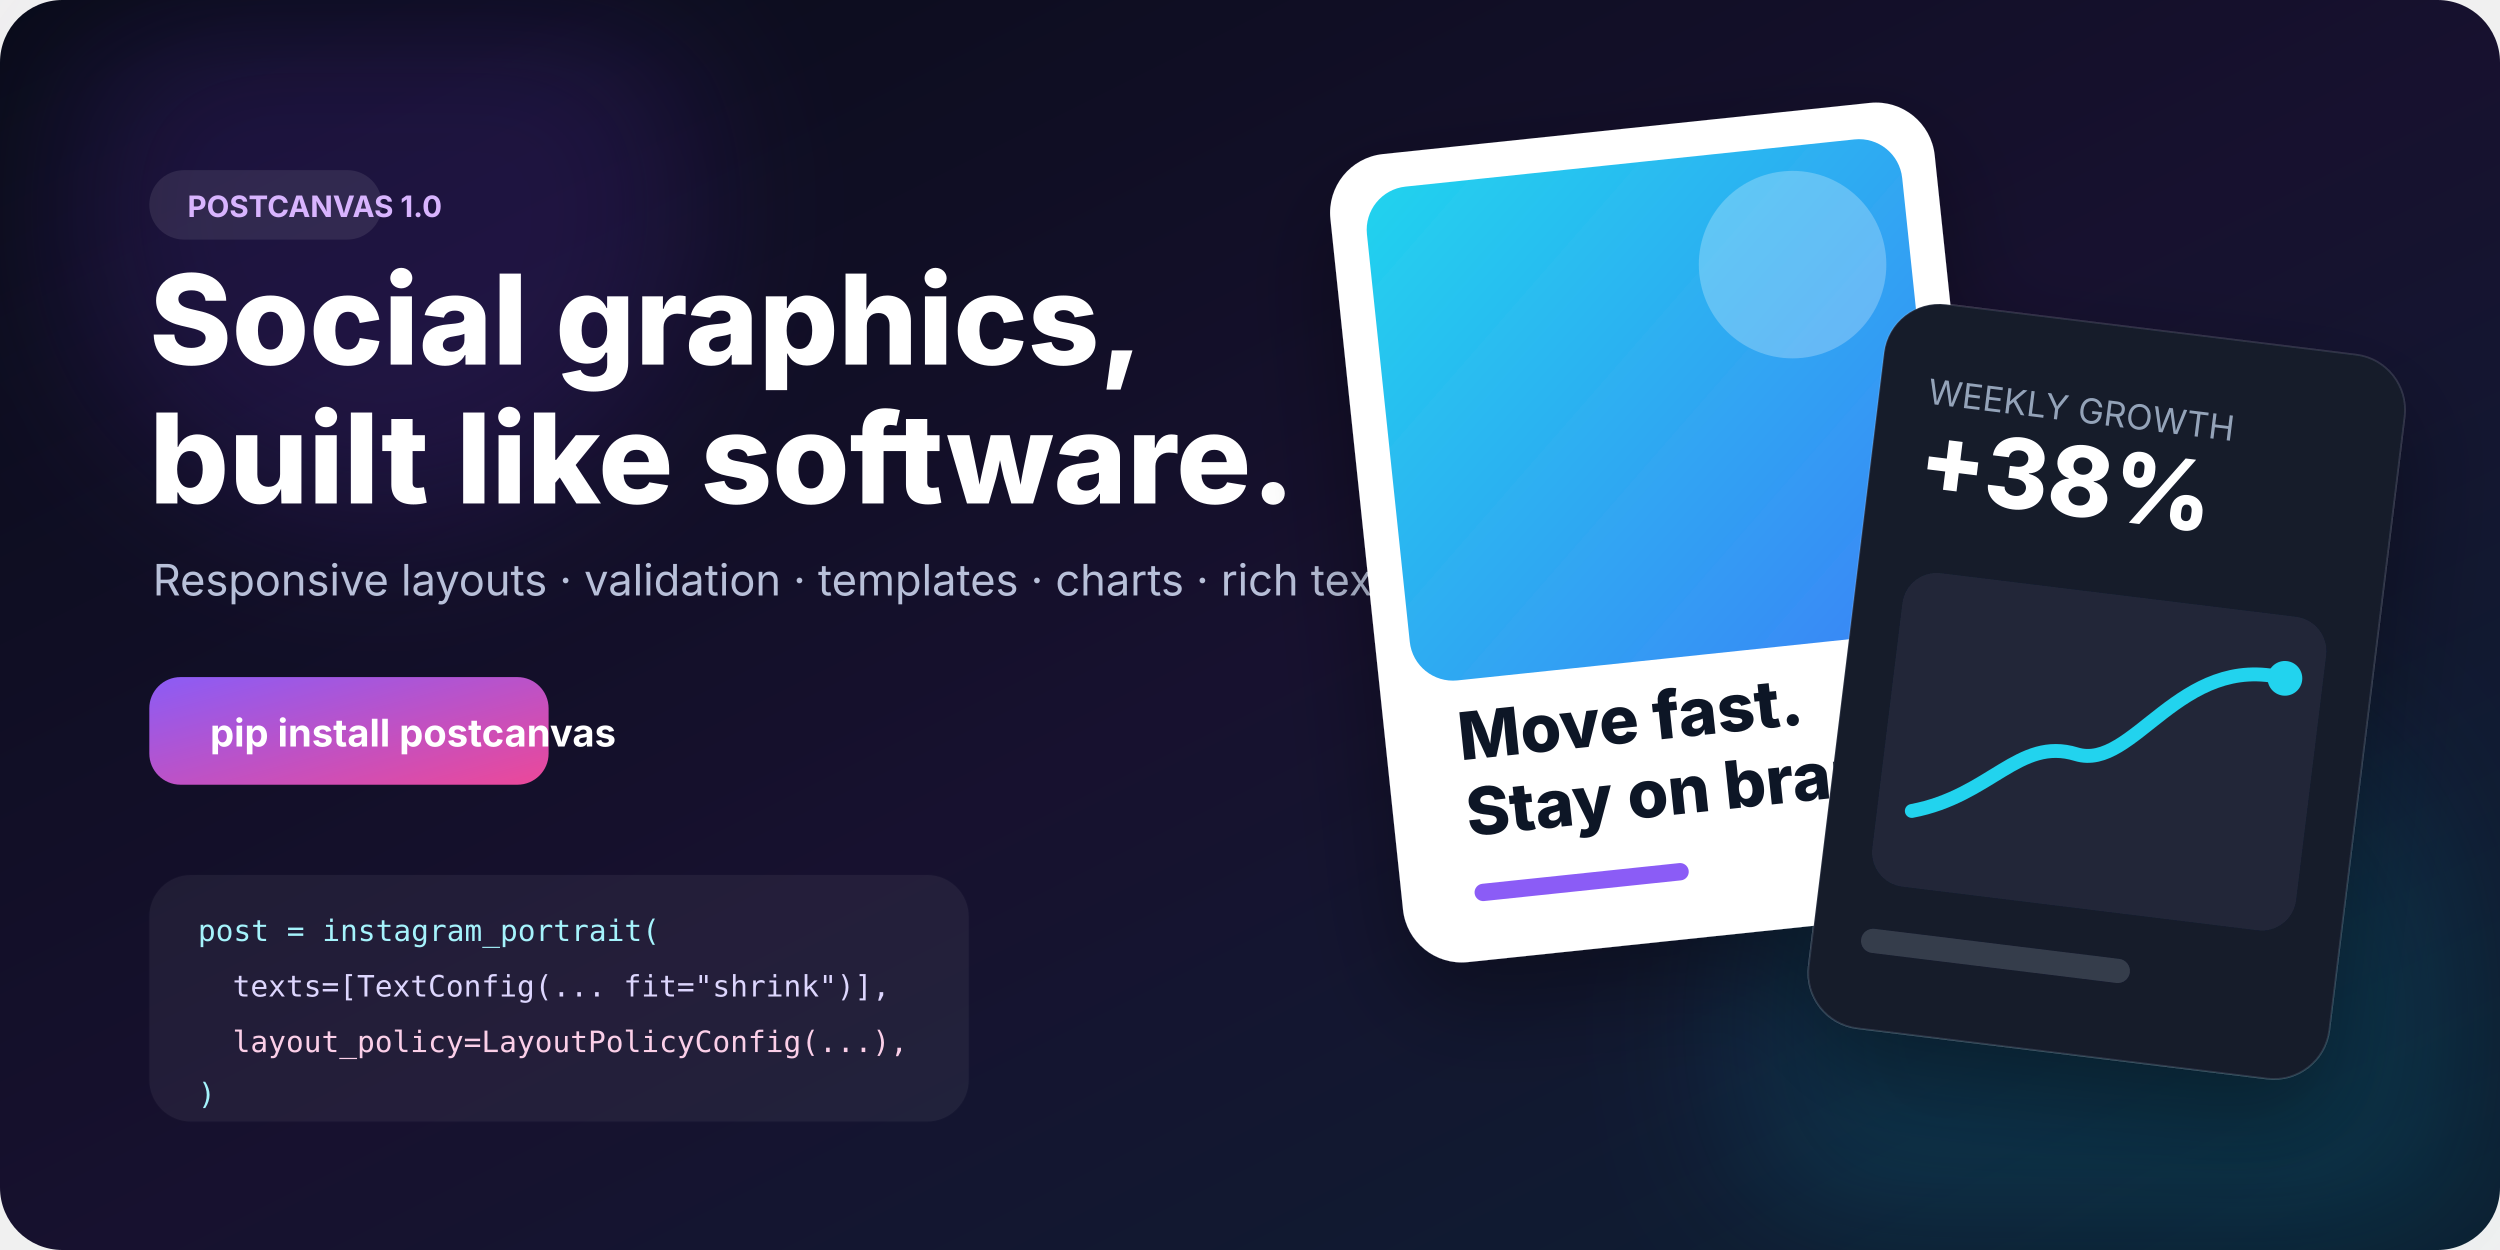
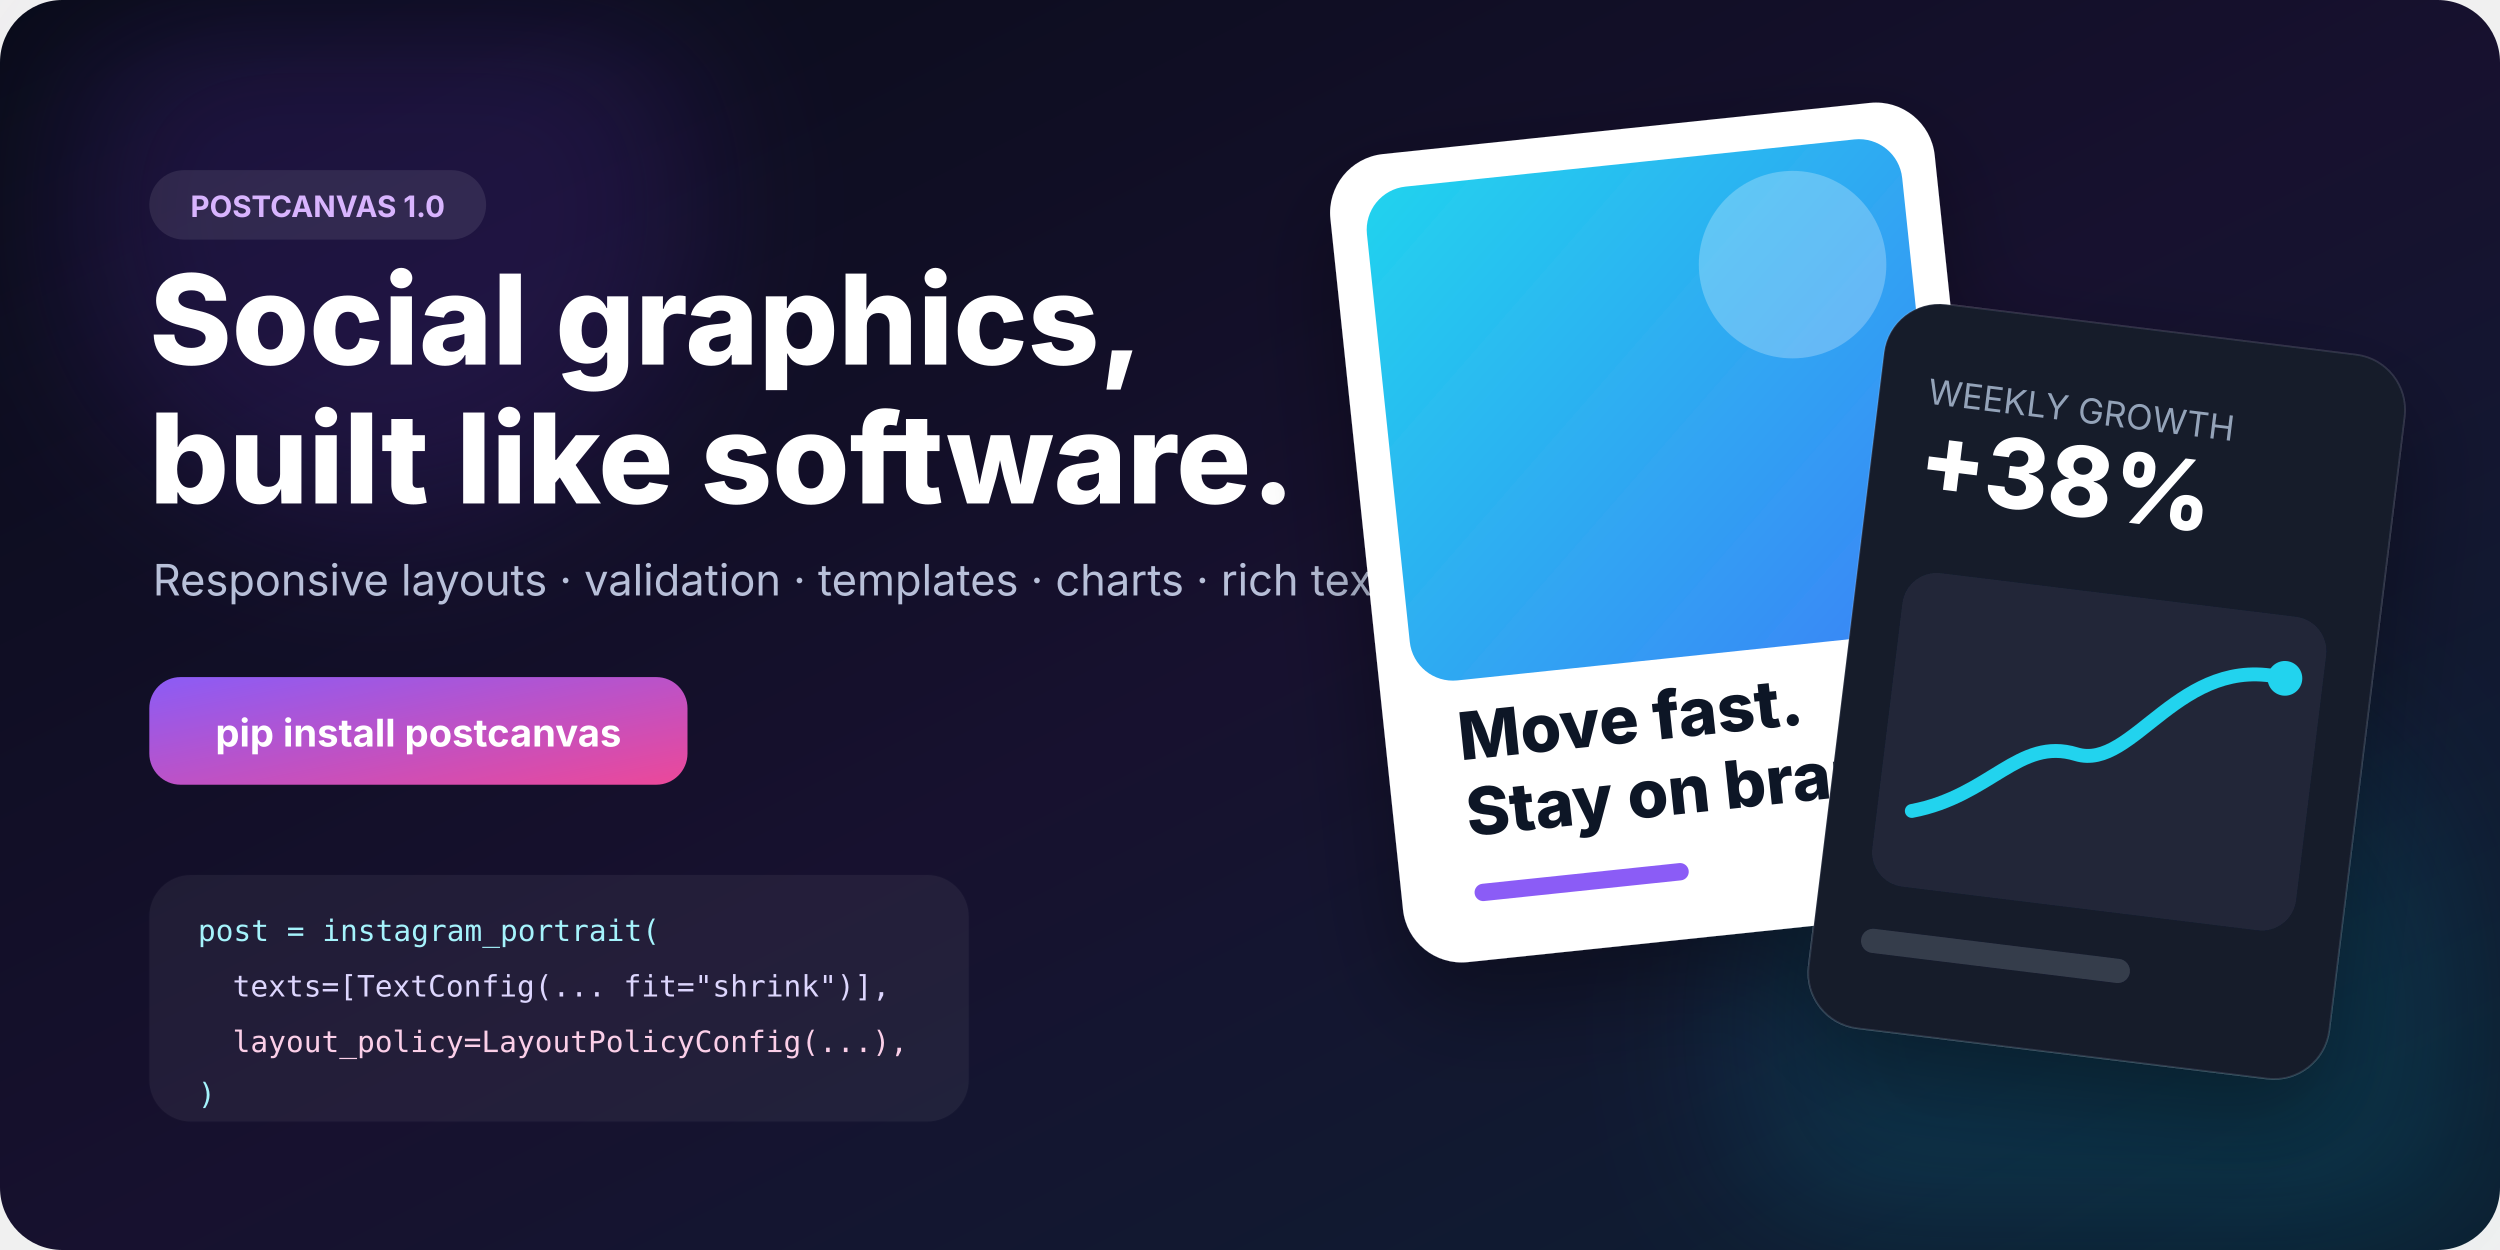
<svg xmlns="http://www.w3.org/2000/svg" width="1440" height="720" viewBox="0 0 1440 720" role="img">
  <defs>
    <linearGradient id="bg" x1="0" y1="0" x2="1" y2="1">
      <stop offset="0" stop-color="#080b18" />
      <stop offset="0.52" stop-color="#17112f" />
      <stop offset="1" stop-color="#0b2132" />
    </linearGradient>
    <linearGradient id="violet" x1="0" y1="0" x2="1" y2="1">
      <stop offset="0" stop-color="#8b5cf6" />
      <stop offset="1" stop-color="#ec4899" />
    </linearGradient>
    <linearGradient id="cyan" x1="0" y1="0" x2="1" y2="1">
      <stop offset="0" stop-color="#22d3ee" />
      <stop offset="1" stop-color="#3b82f6" />
    </linearGradient>
    <filter id="shadow" x="-40%" y="-40%" width="180%" height="180%">
      <feDropShadow dx="0" dy="24" stdDeviation="28" flood-color="#000" flood-opacity=".35" />
    </filter>
    <filter id="soft" x="-40%" y="-40%" width="180%" height="180%">
      <feGaussianBlur stdDeviation="45" />
    </filter>
  </defs>
  <rect width="1440" height="720" rx="36" fill="url(#bg)" />
  <circle cx="220" cy="120" r="180" fill="#7c3aed" opacity=".16" filter="url(#soft)" />
  <circle cx="1210" cy="590" r="210" fill="#06b6d4" opacity=".14" filter="url(#soft)" />
  <g transform="translate(86 98)">
-     <rect x="0" y="0" width="134" height="40" rx="20" fill="#ffffff" opacity=".09" />
-     <text x="22" y="27" font-family="Inter,Arial,sans-serif" font-size="17" fill="#d8b4fe" font-weight="700">POSTCANVAS 1.0</text>
+     <rect x="0" y="0" width="194" height="40" rx="20" fill="#ffffff" opacity=".09" />
+     <text x="97" y="27" text-anchor="middle" font-family="Inter,Arial,sans-serif" font-size="17" fill="#d8b4fe" font-weight="700">POSTCANVAS 1.0</text>
    <text x="0" y="112" font-family="Inter,Arial,sans-serif" font-size="72" fill="#ffffff" font-weight="800">Social graphics,</text>
    <text x="0" y="192" font-family="Inter,Arial,sans-serif" font-size="72" fill="#ffffff" font-weight="800">built like software.</text>
    <text x="2" y="245" font-family="Inter,Arial,sans-serif" font-size="25" fill="#b8c0d9">Responsive layouts · validation · templates · charts · rich text</text>
-     <rect x="0" y="292" width="230" height="62" rx="18" fill="url(#violet)" />
-     <text x="35" y="332" font-family="Inter,Arial,sans-serif" font-size="22" fill="#fff" font-weight="700">pip install postcanvas</text>
+     <rect x="0" y="292" width="310" height="62" rx="18" fill="url(#violet)" />
+     <text x="155" y="332" text-anchor="middle" font-family="Inter,Arial,sans-serif" font-size="22" fill="#fff" font-weight="700">pip install postcanvas</text>
    <g transform="translate(0 406)">
      <rect width="472" height="142" rx="24" fill="#ffffff" opacity=".055" stroke="#ffffff" stroke-opacity=".11" />
      <text x="28" y="38" font-family="ui-monospace,monospace" font-size="17" fill="#a5f3fc">post = instagram_portrait(</text>
      <text x="48" y="70" font-family="ui-monospace,monospace" font-size="17" fill="#ddd6fe">texts=[TextConfig(... fit="shrink")],</text>
      <text x="48" y="102" font-family="ui-monospace,monospace" font-size="17" fill="#fbcfe8">layout_policy=LayoutPolicyConfig(...),</text>
      <text x="28" y="132" font-family="ui-monospace,monospace" font-size="17" fill="#a5f3fc">)</text>
    </g>
  </g>
  <g transform="translate(790 72)" filter="url(#shadow)">
    <g transform="rotate(-6 180 270)">
      <rect width="350" height="468" rx="34" fill="#fff" />
      <rect x="20" y="20" width="310" height="286" rx="25" fill="url(#cyan)" />
      <circle cx="262" cy="88" r="54" fill="#fff" opacity=".25" />
      <text x="42" y="352" font-family="Inter,Arial,sans-serif" font-size="38" fill="#111827" font-weight="800">Move fast.</text>
      <text x="42" y="396" font-family="Inter,Arial,sans-serif" font-size="38" fill="#111827" font-weight="800">Stay on brand.</text>
      <rect x="42" y="424" width="124" height="10" rx="5" fill="#8b5cf6" />
    </g>
    <g transform="translate(270 116) rotate(7 150 230)">
      <rect width="302" height="420" rx="32" fill="#131a2b" stroke="#ffffff" stroke-opacity=".12" />
      <text x="28" y="58" font-family="Inter,Arial,sans-serif" font-size="20" fill="#94a3b8">WEEKLY GROWTH</text>
      <text x="28" y="112" font-family="Inter,Arial,sans-serif" font-size="56" fill="#fff" font-weight="800">+38%</text>
      <rect x="28" y="154" width="246" height="182" rx="20" fill="#ffffff" opacity=".06" />
      <path d="M48 292 C92 278 104 242 138 248 S190 182 252 190" fill="none" stroke="#22d3ee" stroke-width="8" stroke-linecap="round" />
      <circle cx="252" cy="190" r="10" fill="#22d3ee" />
      <rect x="28" y="362" width="156" height="14" rx="7" fill="#ffffff" opacity=".15" />
    </g>
  </g>
</svg>
